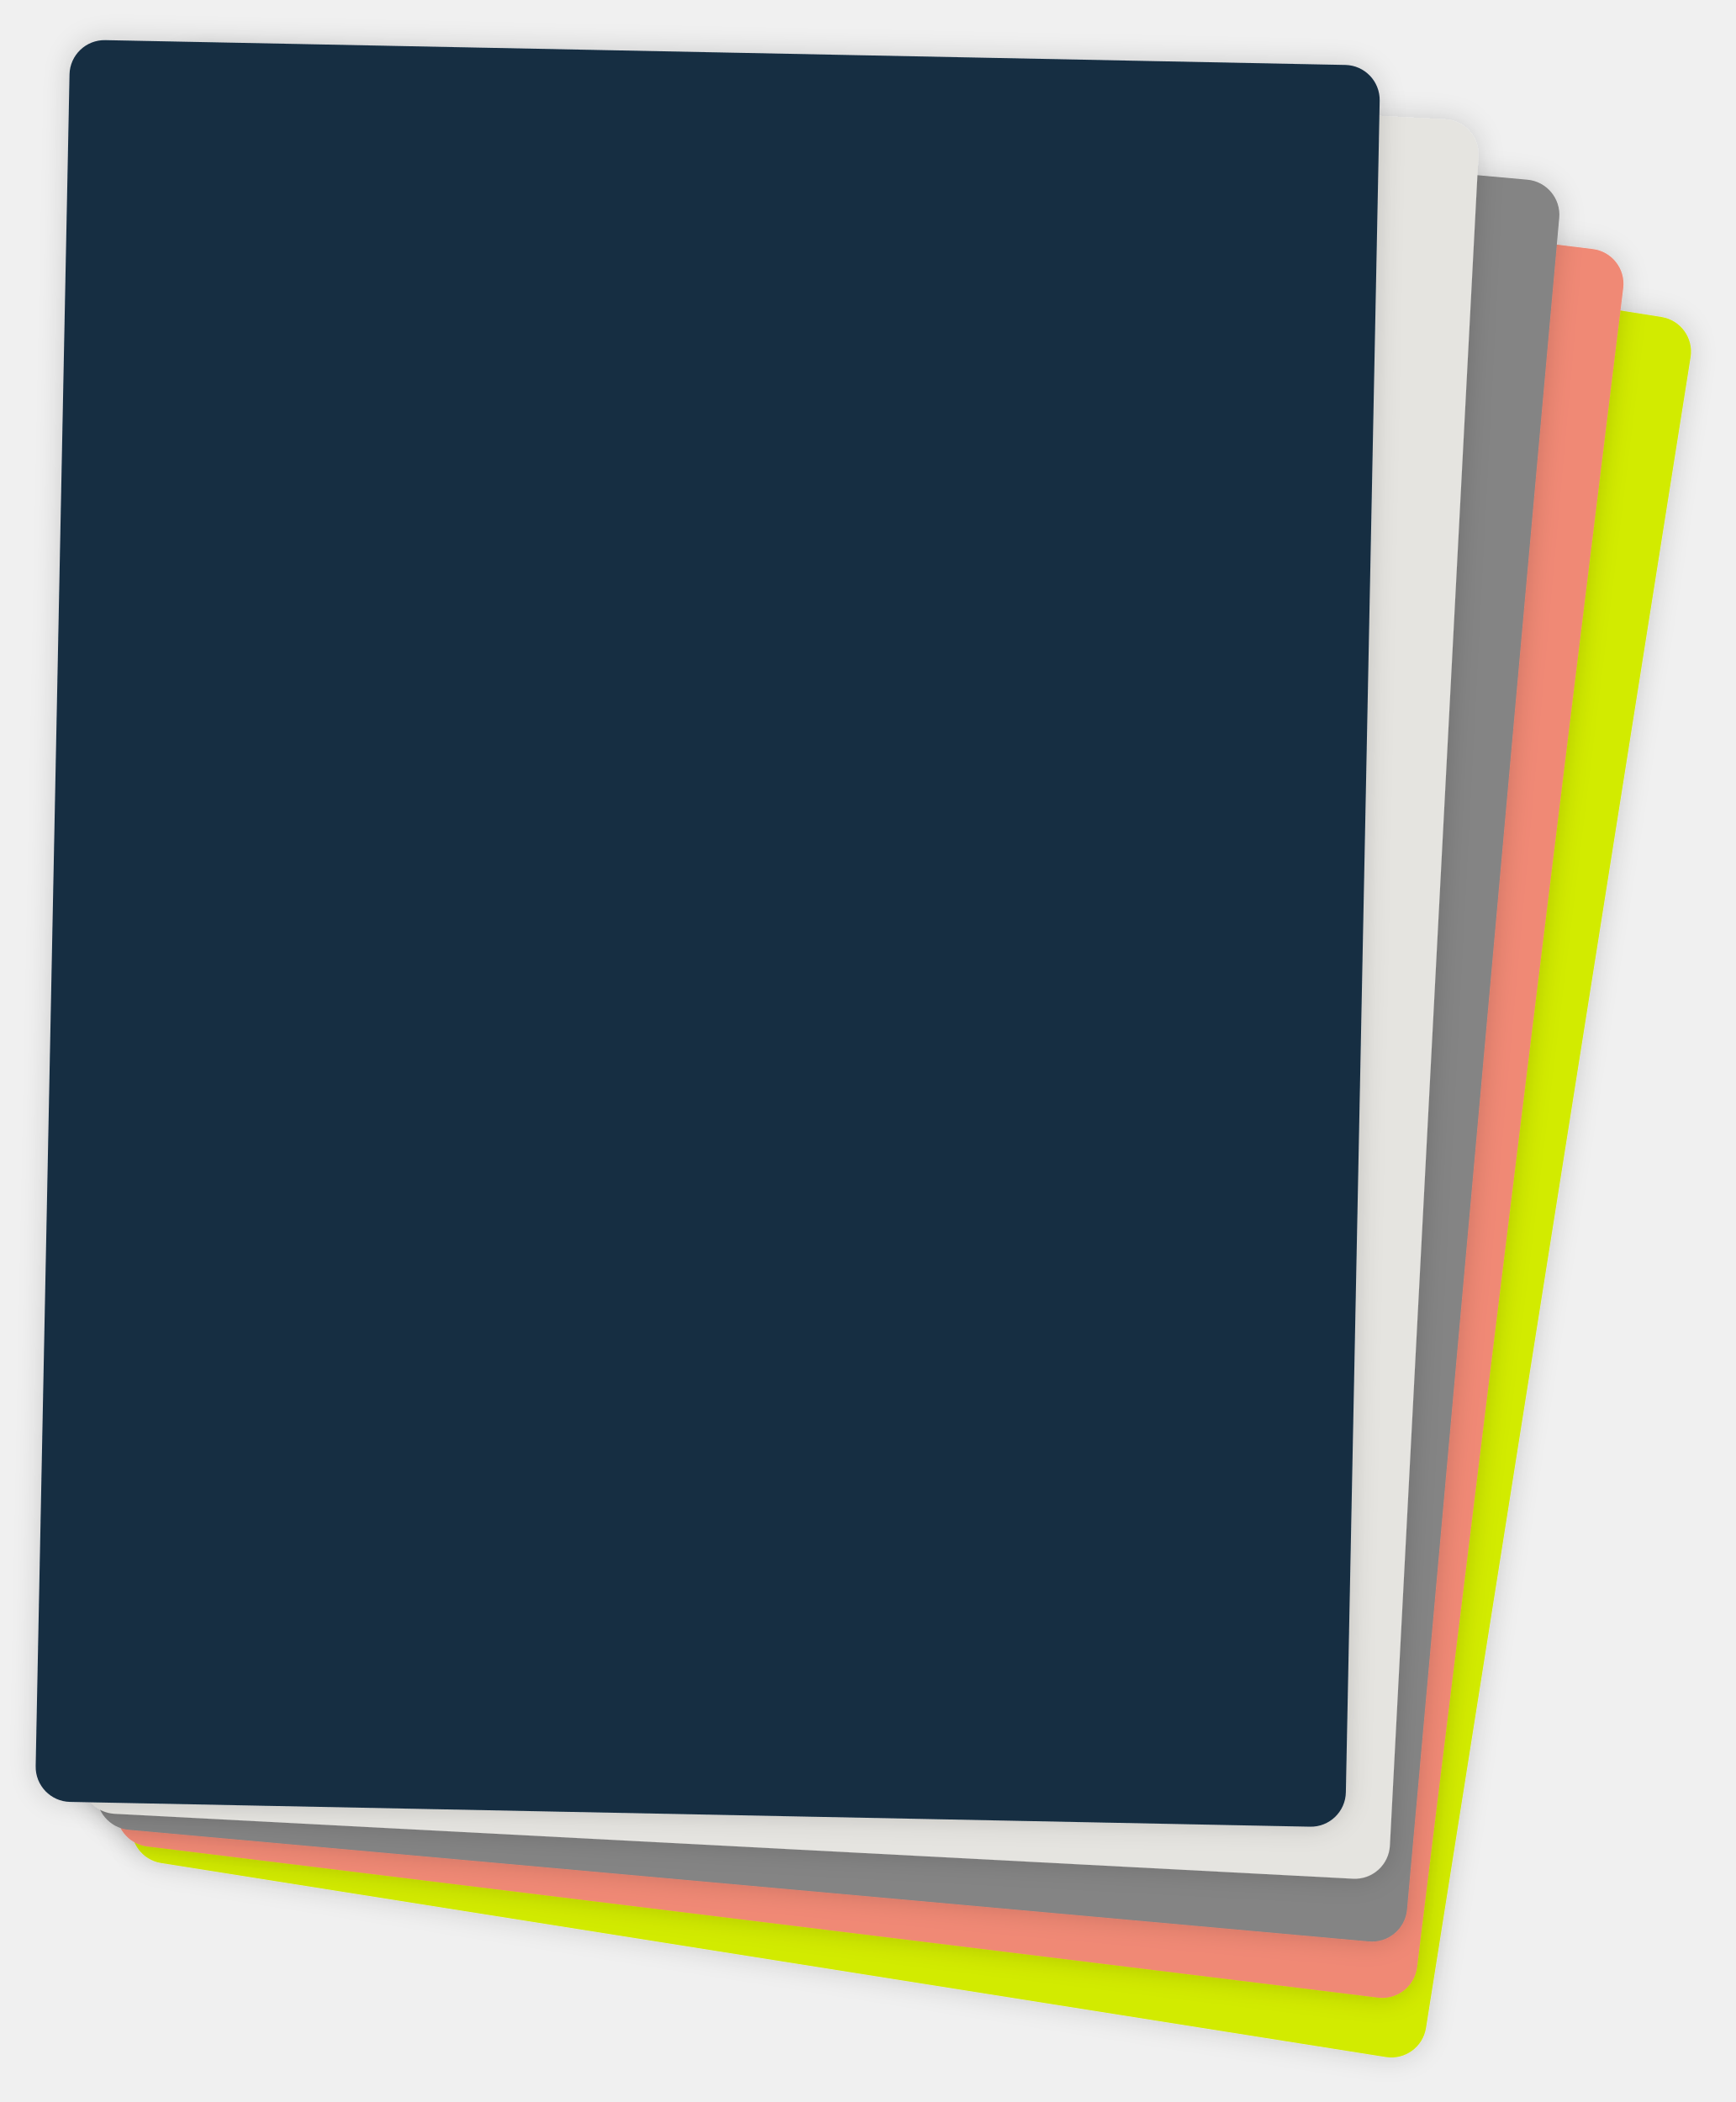
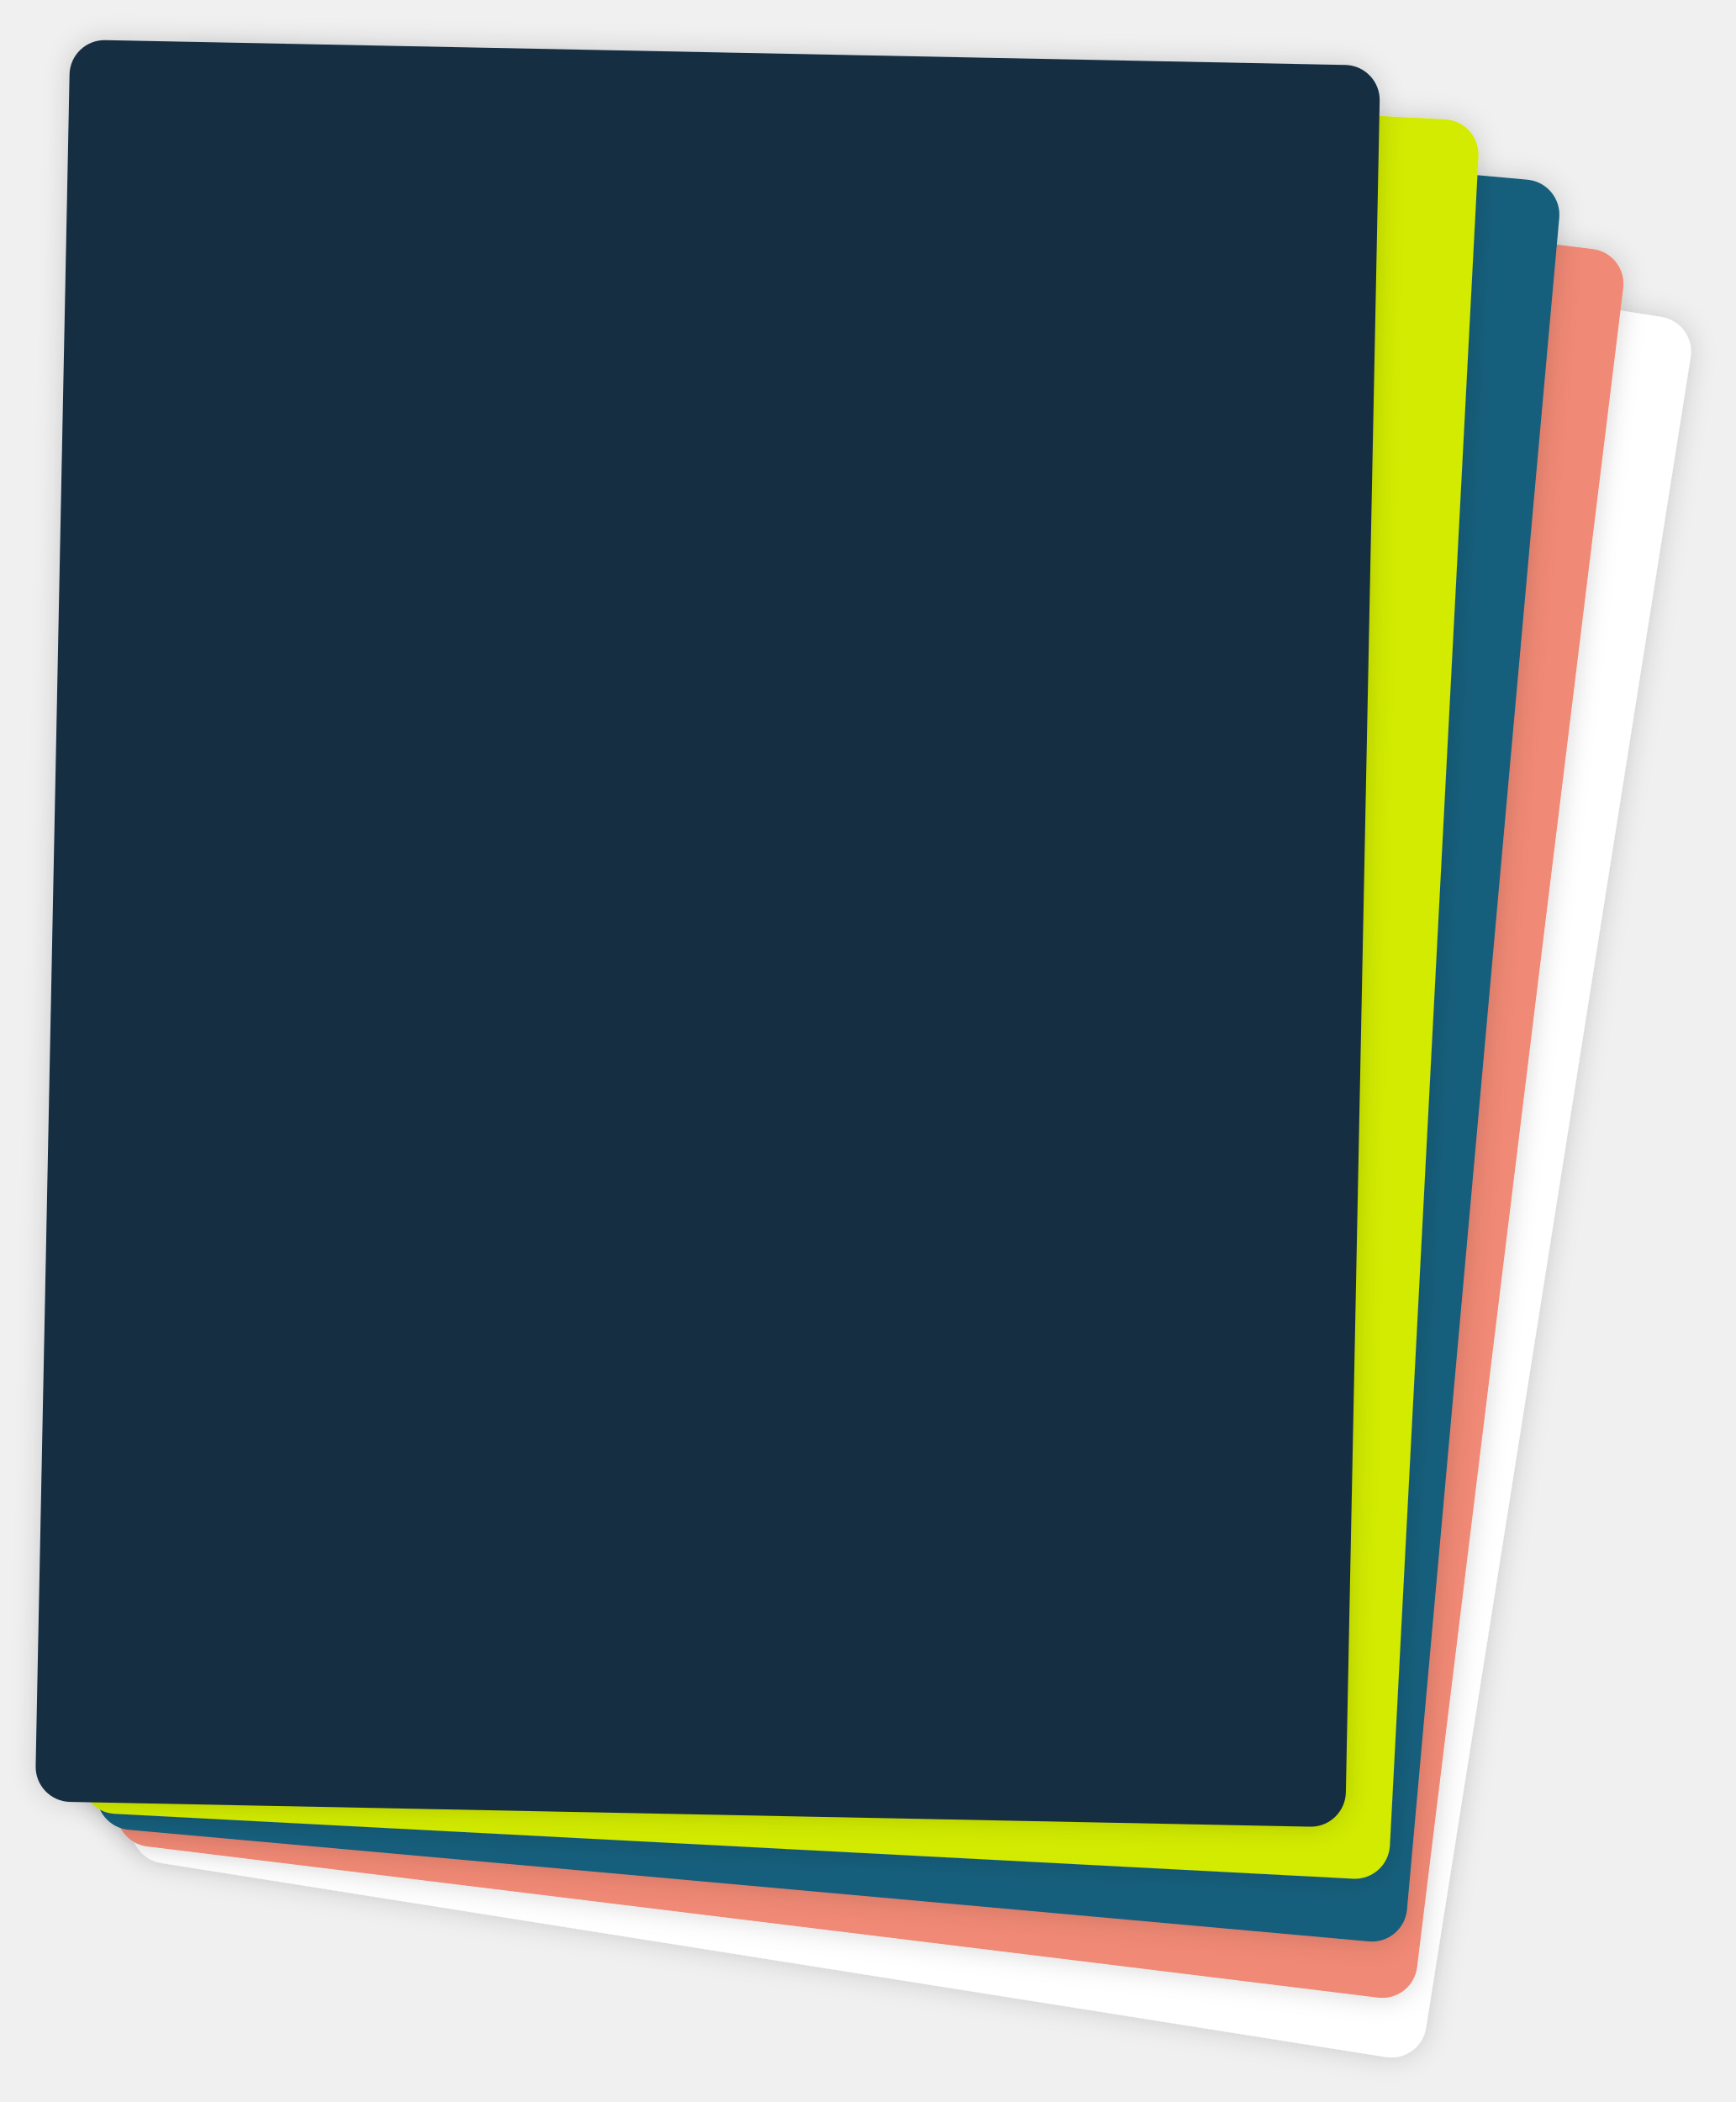
<svg xmlns="http://www.w3.org/2000/svg" width="396.072" height="479.638" viewBox="0 0 396.072 479.638">
  <defs>
    <filter id="a" x="19.867" y="17.813" width="376.205" height="461.825" filterUnits="userSpaceOnUse">
      <feOffset input="SourceAlpha" />
      <feGaussianBlur stdDeviation="3" result="b" />
      <feFlood flood-opacity="0.161" />
      <feComposite operator="in" in2="b" />
      <feComposite in="SourceGraphic" />
    </filter>
    <filter id="c" x="16.656" y="12.356" width="363.763" height="453.442" filterUnits="userSpaceOnUse">
      <feOffset input="SourceAlpha" />
      <feGaussianBlur stdDeviation="3" result="d" />
      <feFlood flood-opacity="0.161" />
      <feComposite operator="in" in2="d" />
      <feComposite in="SourceGraphic" />
    </filter>
    <filter id="e" x="13.521" y="5.813" width="350.898" height="444.53" filterUnits="userSpaceOnUse">
      <feOffset input="SourceAlpha" />
      <feGaussianBlur stdDeviation="3" result="f" />
      <feFlood flood-opacity="0.161" />
      <feComposite operator="in" in2="f" />
      <feComposite in="SourceGraphic" />
    </filter>
    <filter id="g" x="9.178" y="3.012" width="337.629" height="435.098" filterUnits="userSpaceOnUse">
      <feOffset input="SourceAlpha" />
      <feGaussianBlur stdDeviation="3" result="h" />
      <feFlood flood-opacity="0.161" />
      <feComposite operator="in" in2="h" />
      <feComposite in="SourceGraphic" />
    </filter>
    <filter id="i" x="0" y="0" width="323.97" height="425.157" filterUnits="userSpaceOnUse">
      <feOffset input="SourceAlpha" />
      <feGaussianBlur stdDeviation="3" result="j" />
      <feFlood flood-opacity="0.161" />
      <feComposite operator="in" in2="j" />
      <feComposite in="SourceGraphic" />
    </filter>
  </defs>
  <g transform="translate(15039.843 3078.229)">
    <g transform="matrix(1, 0, 0, 1, -15039.84, -3078.23)" filter="url(#a)">
-       <rect width="299" height="402" rx="8" transform="translate(91.75 26.81) rotate(9)" fill="#D2EB00" />
+       <rect width="299" height="402" rx="8" transform="translate(91.75 26.81) rotate(9)" fill="#FFFFFF" />
    </g>
    <g transform="matrix(1, 0, 0, 1, -15039.84, -3078.23)" filter="url(#c)">
-       <rect width="299" height="402" rx="8" transform="translate(74.65 21.36) rotate(7)" fill="#f08974" />
+       <rect width="299" height="402" rx="8" transform="translate(74.65 21.36) rotate(7)" fill="#F08974" />
    </g>
    <g transform="matrix(1, 0, 0, 1, -15039.84, -3078.23)" filter="url(#e)">
-       <rect width="299" height="402" rx="8" transform="matrix(1, 0.09, -0.09, 1, 57.56, 14.81)" fill="#848484" />
+       <rect width="299" height="402" rx="8" transform="matrix(1, 0.09, -0.09, 1, 57.56, 14.81)" fill="#145F7B" />
    </g>
    <g transform="matrix(1, 0, 0, 1, -15039.84, -3078.23)" filter="url(#g)">
-       <rect width="299" height="402" rx="8" transform="translate(39.22 12.01) rotate(3)" fill="#e5e4e0" />
+       <rect width="299" height="402" rx="8" transform="translate(39.22 12.01) rotate(3)" fill="#D2EB00" />
    </g>
    <g transform="matrix(1, 0, 0, 1, -15039.84, -3078.23)" filter="url(#i)">
      <rect width="299" height="402" rx="8" transform="matrix(1, 0.02, -0.02, 1, 16.02, 9)" fill="#182D43" />
    </g>
  </g>
</svg>
